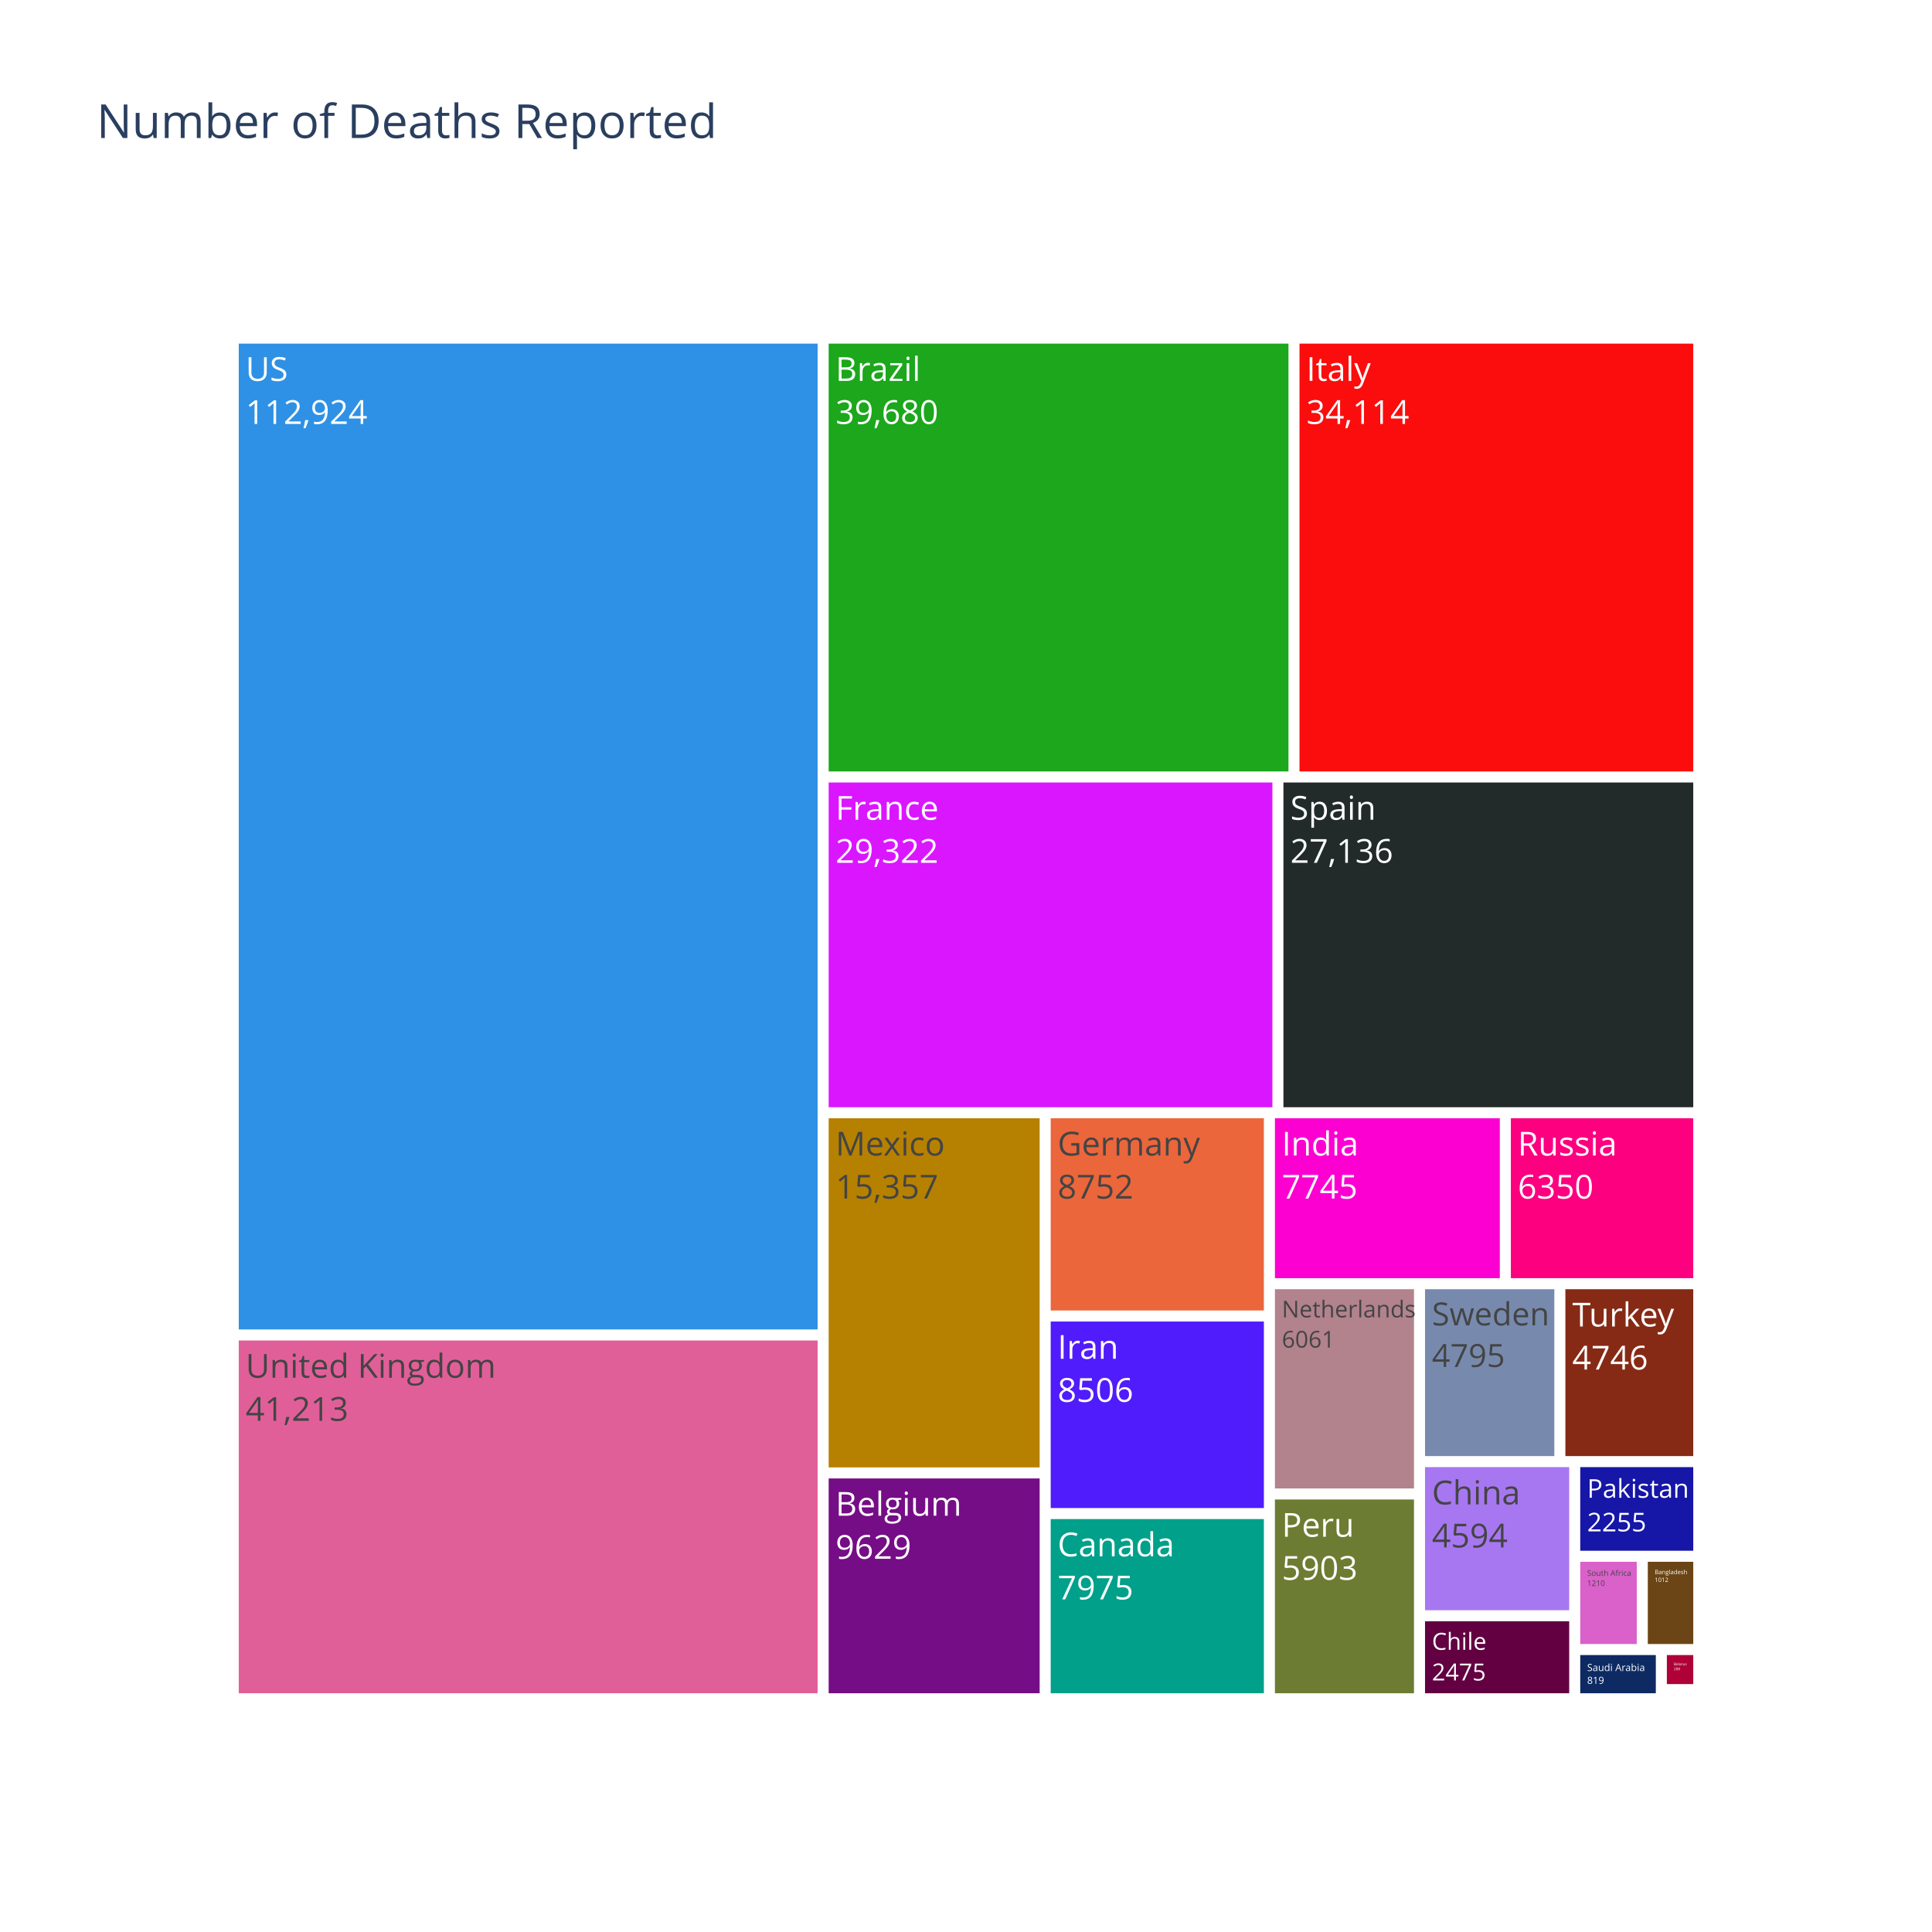
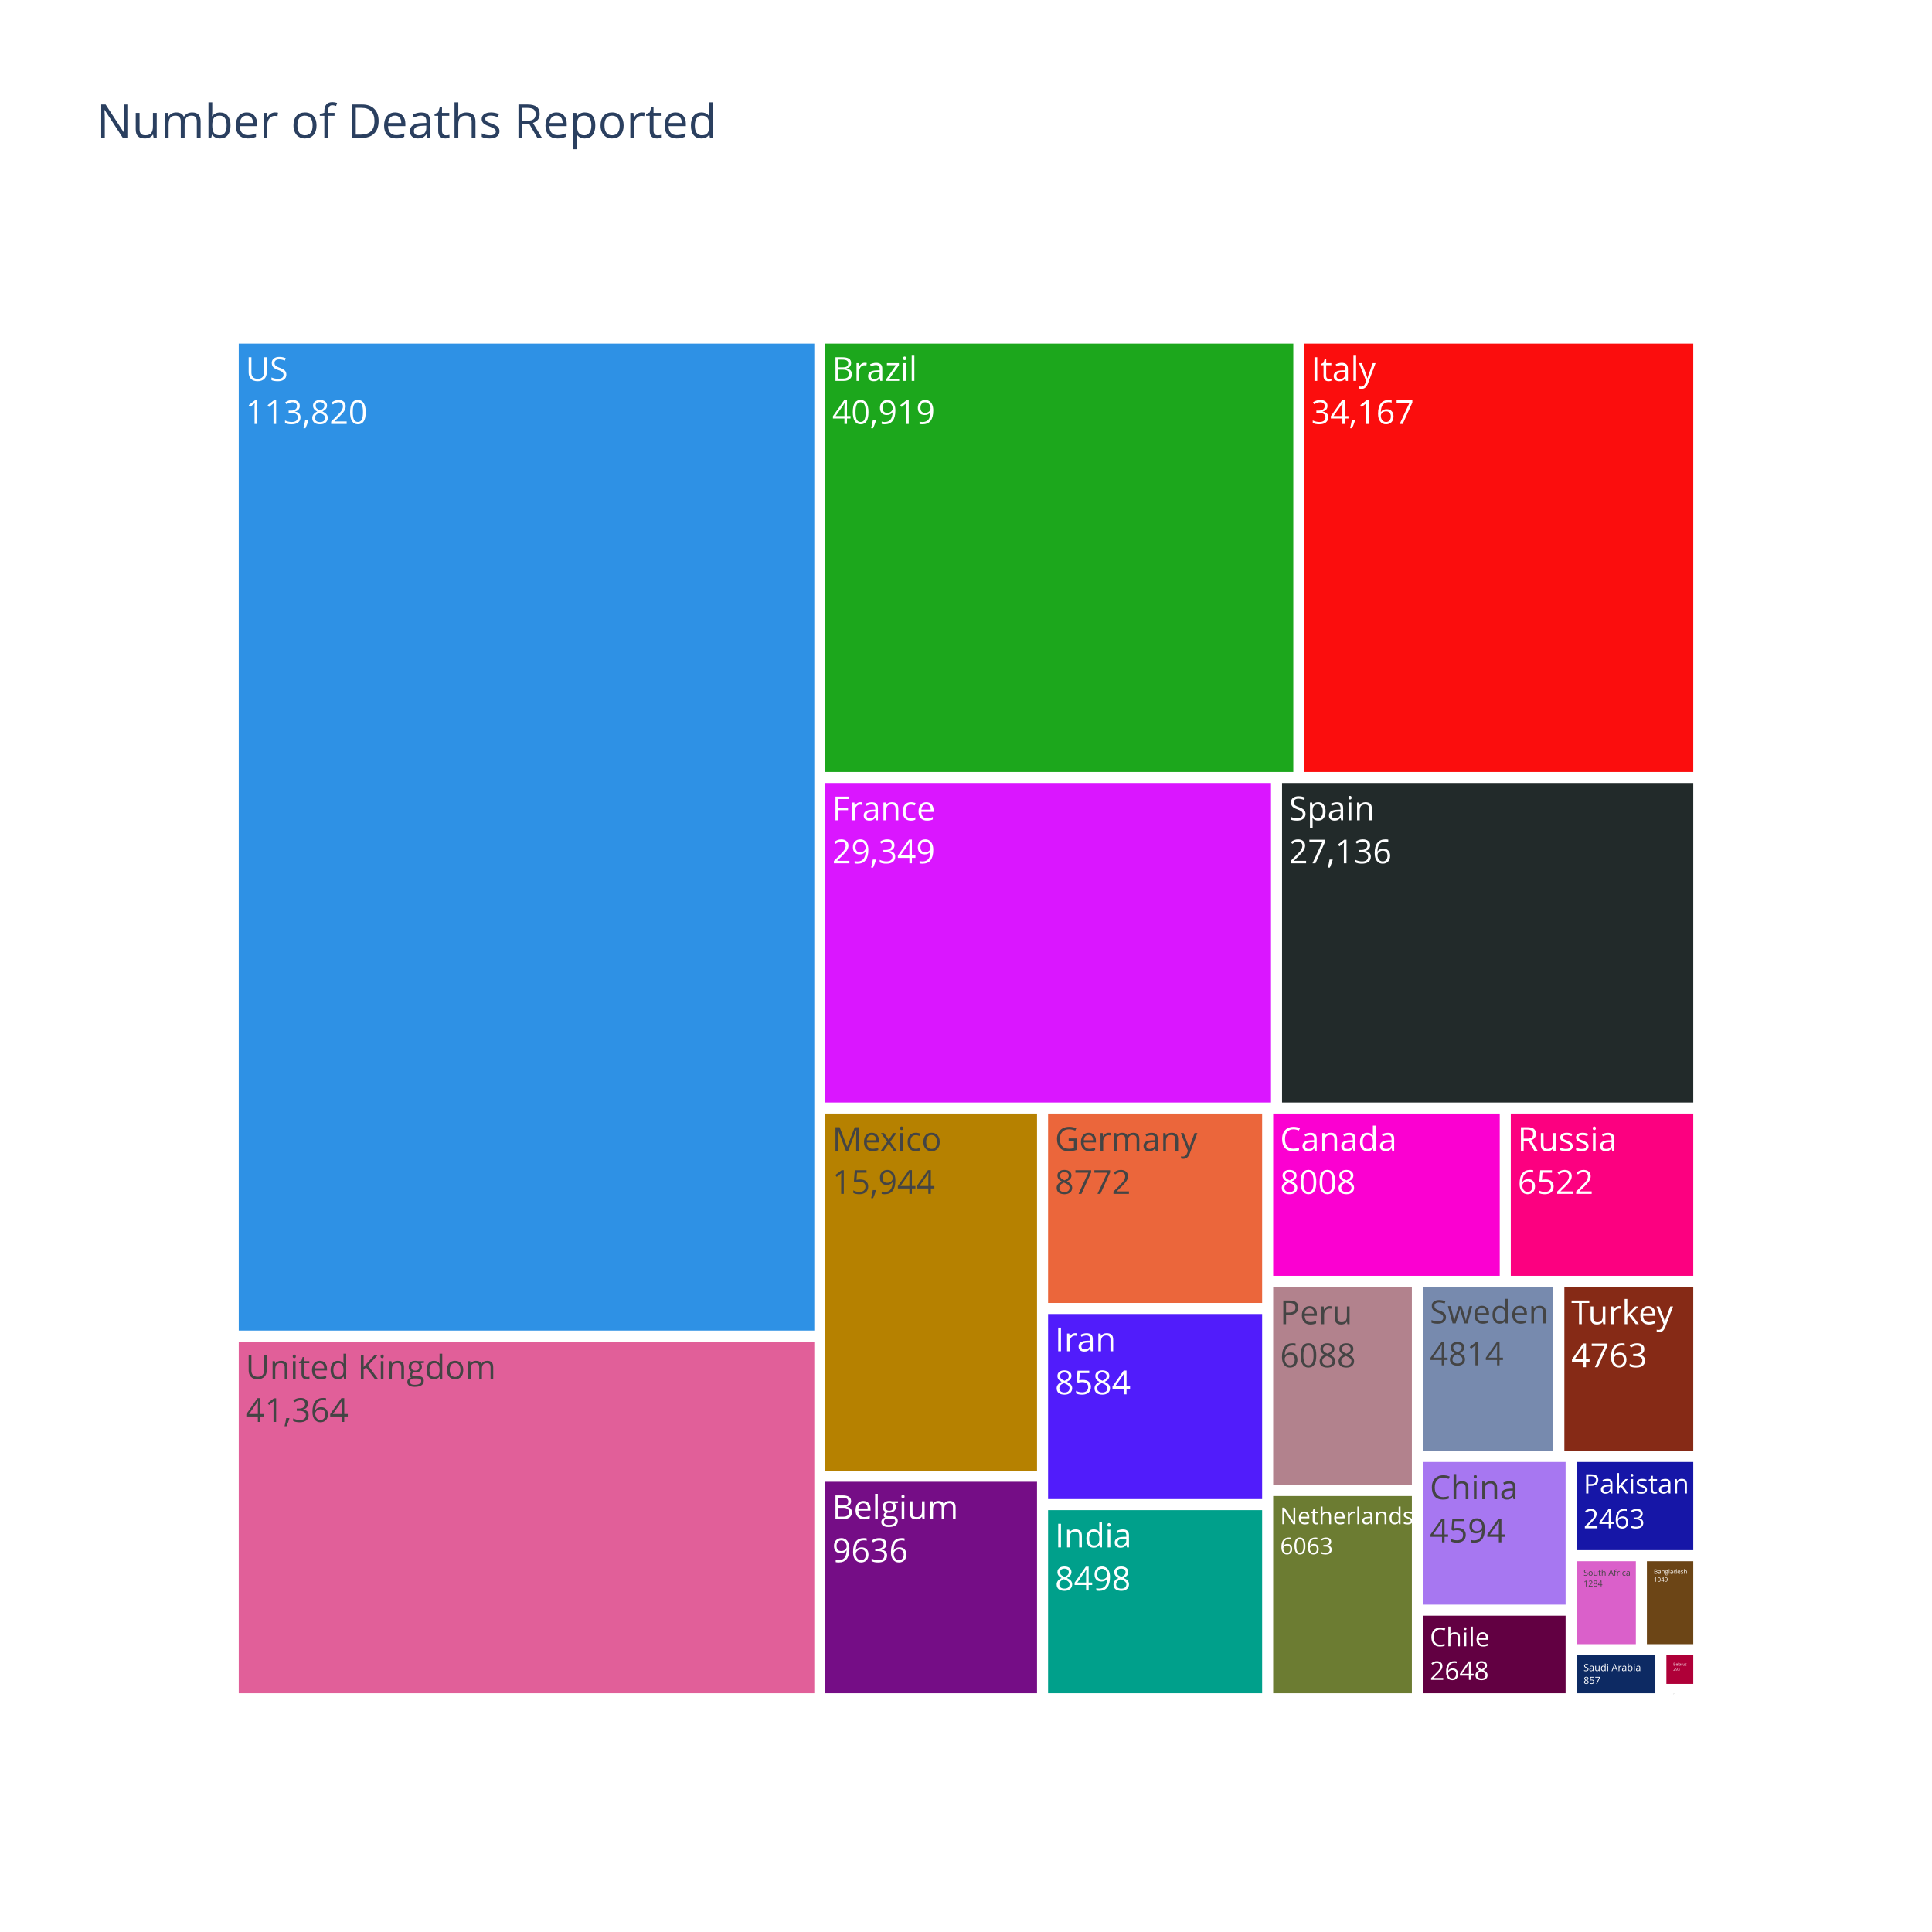
<svg xmlns="http://www.w3.org/2000/svg" class="main-svg" width="700" height="700" style="" viewBox="0 0 700 700">
  <rect x="0" y="0" width="700" height="700" style="fill: rgb(255, 255, 255); fill-opacity: 1;" />
-   <defs id="defs-a65e1d">
+   <defs id="defs-dd1f3d">
    <g class="clips" />
    <g class="gradients" />
  </defs>
  <g class="bglayer" />
  <g class="layer-below">
    <g class="imagelayer" />
    <g class="shapelayer" />
  </g>
  <g class="cartesianlayer" />
  <g class="polarlayer" />
  <g class="ternarylayer" />
  <g class="geolayer" />
  <g class="funnelarealayer" />
  <g class="pielayer" />
  <g class="treemaplayer">
    <g class="trace treemap" style="opacity: 1;">
      <g class="slice cursor-pointer">
        <path class="surface" d="M80,100L620,100L620,620L80,620Z" style="pointer-events: all; stroke-width: 0; fill: rgb(0, 0, 0); fill-opacity: 0; stroke: rgb(0, 0, 0); stroke-opacity: 0; opacity: 0;" />
        <g class="slicetext">
          <text data-notex="1" class="slicetext" text-anchor="start" x="0" y="0" style="font-family: 'Open Sans', verdana, arial, sans-serif; font-size: 12px; fill: rgb(42, 63, 95); fill-opacity: 1; white-space: pre;" transform="translate(86,114)"> </text>
        </g>
      </g>
      <g class="slice cursor-pointer">
-         <path class="surface" d="M86,124L296.74,124L296.74,482.182L86,482.182Z" style="pointer-events: all; stroke-width: 1; fill: rgb(46, 145, 229); fill-opacity: 1; stroke: rgb(255, 255, 255); stroke-opacity: 1; opacity: 1;" />
+         <path class="surface" d="M86,124L295.54,124L295.54,482.592L86,482.592Z" style="pointer-events: all; stroke-width: 1; fill: rgb(46, 145, 229); fill-opacity: 1; stroke: rgb(255, 255, 255); stroke-opacity: 1; opacity: 1;" />
        <g class="slicetext">
          <text data-notex="1" class="slicetext" text-anchor="start" x="0" y="0" style="font-family: 'Open Sans', verdana, arial, sans-serif; font-size: 12px; fill: rgb(255, 255, 255); fill-opacity: 1; white-space: pre;" transform="translate(89,138)">
            <tspan class="line" dy="0em" x="0" y="0">US</tspan>
-             <tspan class="line" dy="1.3em" x="0" y="0">112,924</tspan>
-           </text>
-         </g>
-       </g>
-       <g class="slice cursor-pointer">
-         <path class="surface" d="M86,485.182L296.74,485.182L296.74,614L86,614Z" style="pointer-events: all; stroke-width: 1; fill: rgb(225, 95, 153); fill-opacity: 1; stroke: rgb(255, 255, 255); stroke-opacity: 1; opacity: 1;" />
-         <g class="slicetext">
-           <text data-notex="1" class="slicetext" text-anchor="start" x="0" y="0" style="font-family: 'Open Sans', verdana, arial, sans-serif; font-size: 12px; fill: rgb(68, 68, 68); fill-opacity: 1; white-space: pre;" transform="translate(89,499.1821)">
+             <tspan class="line" dy="1.3em" x="0" y="0">113,820</tspan>
+           </text>
+         </g>
+       </g>
+       <g class="slice cursor-pointer">
+         <path class="surface" d="M86,485.592L295.54,485.592L295.54,614L86,614Z" style="pointer-events: all; stroke-width: 1; fill: rgb(225, 95, 153); fill-opacity: 1; stroke: rgb(255, 255, 255); stroke-opacity: 1; opacity: 1;" />
+         <g class="slicetext">
+           <text data-notex="1" class="slicetext" text-anchor="start" x="0" y="0" style="font-family: 'Open Sans', verdana, arial, sans-serif; font-size: 12px; fill: rgb(68, 68, 68); fill-opacity: 1; white-space: pre;" transform="translate(89,499.5918)">
            <tspan class="line" dy="0em" x="0" y="0">United Kingdom</tspan>
-             <tspan class="line" dy="1.3em" x="0" y="0">41,213</tspan>
-           </text>
-         </g>
-       </g>
-       <g class="slice cursor-pointer">
-         <path class="surface" d="M299.74,124L467.335,124L467.335,280.012L299.74,280.012Z" style="pointer-events: all; stroke-width: 1; fill: rgb(28, 167, 28); fill-opacity: 1; stroke: rgb(255, 255, 255); stroke-opacity: 1; opacity: 1;" />
-         <g class="slicetext">
-           <text data-notex="1" class="slicetext" text-anchor="start" x="0" y="0" style="font-family: 'Open Sans', verdana, arial, sans-serif; font-size: 12px; fill: rgb(255, 255, 255); fill-opacity: 1; white-space: pre;" transform="translate(302.7398,138)">
+             <tspan class="line" dy="1.3em" x="0" y="0">41,364</tspan>
+           </text>
+         </g>
+       </g>
+       <g class="slice cursor-pointer">
+         <path class="surface" d="M298.54,124L469.089,124L469.089,280.201L298.54,280.201Z" style="pointer-events: all; stroke-width: 1; fill: rgb(28, 167, 28); fill-opacity: 1; stroke: rgb(255, 255, 255); stroke-opacity: 1; opacity: 1;" />
+         <g class="slicetext">
+           <text data-notex="1" class="slicetext" text-anchor="start" x="0" y="0" style="font-family: 'Open Sans', verdana, arial, sans-serif; font-size: 12px; fill: rgb(255, 255, 255); fill-opacity: 1; white-space: pre;" transform="translate(301.5402,138)">
            <tspan class="line" dy="0em" x="0" y="0">Brazil</tspan>
-             <tspan class="line" dy="1.3em" x="0" y="0">39,680</tspan>
-           </text>
-         </g>
-       </g>
-       <g class="slice cursor-pointer">
-         <path class="surface" d="M470.335,124L614,124L614,280.012L470.335,280.012Z" style="pointer-events: all; stroke-width: 1; fill: rgb(251, 13, 13); fill-opacity: 1; stroke: rgb(255, 255, 255); stroke-opacity: 1; opacity: 1;" />
-         <g class="slicetext">
-           <text data-notex="1" class="slicetext" text-anchor="start" x="0" y="0" style="font-family: 'Open Sans', verdana, arial, sans-serif; font-size: 12px; fill: rgb(255, 255, 255); fill-opacity: 1; white-space: pre;" transform="translate(473.3348,138)">
+             <tspan class="line" dy="1.3em" x="0" y="0">40,919</tspan>
+           </text>
+         </g>
+       </g>
+       <g class="slice cursor-pointer">
+         <path class="surface" d="M472.089,124L614,124L614,280.201L472.089,280.201Z" style="pointer-events: all; stroke-width: 1; fill: rgb(251, 13, 13); fill-opacity: 1; stroke: rgb(255, 255, 255); stroke-opacity: 1; opacity: 1;" />
+         <g class="slicetext">
+           <text data-notex="1" class="slicetext" text-anchor="start" x="0" y="0" style="font-family: 'Open Sans', verdana, arial, sans-serif; font-size: 12px; fill: rgb(255, 255, 255); fill-opacity: 1; white-space: pre;" transform="translate(475.0886,138)">
            <tspan class="line" dy="0em" x="0" y="0">Italy</tspan>
-             <tspan class="line" dy="1.3em" x="0" y="0">34,114</tspan>
-           </text>
-         </g>
-       </g>
-       <g class="slice cursor-pointer">
-         <path class="surface" d="M299.74,283.012L461.512,283.012L461.512,401.669L299.74,401.669Z" style="pointer-events: all; stroke-width: 1; fill: rgb(218, 22, 255); fill-opacity: 1; stroke: rgb(255, 255, 255); stroke-opacity: 1; opacity: 1;" />
-         <g class="slicetext">
-           <text data-notex="1" class="slicetext" text-anchor="start" x="0" y="0" style="font-family: 'Open Sans', verdana, arial, sans-serif; font-size: 12px; fill: rgb(255, 255, 255); fill-opacity: 1; white-space: pre;" transform="translate(302.7398,297.0124)">
+             <tspan class="line" dy="1.3em" x="0" y="0">34,167</tspan>
+           </text>
+         </g>
+       </g>
+       <g class="slice cursor-pointer">
+         <path class="surface" d="M298.54,283.201L461.009,283.201L461.009,399.963L298.54,399.963Z" style="pointer-events: all; stroke-width: 1; fill: rgb(218, 22, 255); fill-opacity: 1; stroke: rgb(255, 255, 255); stroke-opacity: 1; opacity: 1;" />
+         <g class="slicetext">
+           <text data-notex="1" class="slicetext" text-anchor="start" x="0" y="0" style="font-family: 'Open Sans', verdana, arial, sans-serif; font-size: 12px; fill: rgb(255, 255, 255); fill-opacity: 1; white-space: pre;" transform="translate(301.5402,297.2009)">
            <tspan class="line" dy="0em" x="0" y="0">France</tspan>
-             <tspan class="line" dy="1.3em" x="0" y="0">29,322</tspan>
-           </text>
-         </g>
-       </g>
-       <g class="slice cursor-pointer">
-         <path class="surface" d="M464.512,283.012L614,283.012L614,401.669L464.512,401.669Z" style="pointer-events: all; stroke-width: 1; fill: rgb(34, 42, 42); fill-opacity: 1; stroke: rgb(255, 255, 255); stroke-opacity: 1; opacity: 1;" />
-         <g class="slicetext">
-           <text data-notex="1" class="slicetext" text-anchor="start" x="0" y="0" style="font-family: 'Open Sans', verdana, arial, sans-serif; font-size: 12px; fill: rgb(255, 255, 255); fill-opacity: 1; white-space: pre;" transform="translate(467.5119,297.0124)">
+             <tspan class="line" dy="1.3em" x="0" y="0">29,349</tspan>
+           </text>
+         </g>
+       </g>
+       <g class="slice cursor-pointer">
+         <path class="surface" d="M464.009,283.201L614,283.201L614,399.963L464.009,399.963Z" style="pointer-events: all; stroke-width: 1; fill: rgb(34, 42, 42); fill-opacity: 1; stroke: rgb(255, 255, 255); stroke-opacity: 1; opacity: 1;" />
+         <g class="slicetext">
+           <text data-notex="1" class="slicetext" text-anchor="start" x="0" y="0" style="font-family: 'Open Sans', verdana, arial, sans-serif; font-size: 12px; fill: rgb(255, 255, 255); fill-opacity: 1; white-space: pre;" transform="translate(467.0085,297.2009)">
            <tspan class="line" dy="0em" x="0" y="0">Spain</tspan>
            <tspan class="line" dy="1.3em" x="0" y="0">27,136</tspan>
          </text>
        </g>
      </g>
      <g class="slice cursor-pointer">
-         <path class="surface" d="M299.74,404.669L377.187,404.669L377.187,532.173L299.74,532.173Z" style="pointer-events: all; stroke-width: 1; fill: rgb(182, 129, 0); fill-opacity: 1; stroke: rgb(255, 255, 255); stroke-opacity: 1; opacity: 1;" />
-         <g class="slicetext">
-           <text data-notex="1" class="slicetext" text-anchor="start" x="0" y="0" style="font-family: 'Open Sans', verdana, arial, sans-serif; font-size: 12px; fill: rgb(68, 68, 68); fill-opacity: 1; white-space: pre;" transform="translate(302.7398,418.6689)">
+         <path class="surface" d="M298.54,402.963L376.236,402.963L376.236,533.372L298.54,533.372Z" style="pointer-events: all; stroke-width: 1; fill: rgb(182, 129, 0); fill-opacity: 1; stroke: rgb(255, 255, 255); stroke-opacity: 1; opacity: 1;" />
+         <g class="slicetext">
+           <text data-notex="1" class="slicetext" text-anchor="start" x="0" y="0" style="font-family: 'Open Sans', verdana, arial, sans-serif; font-size: 12px; fill: rgb(68, 68, 68); fill-opacity: 1; white-space: pre;" transform="translate(301.5402,416.9631)">
            <tspan class="line" dy="0em" x="0" y="0">Mexico</tspan>
-             <tspan class="line" dy="1.3em" x="0" y="0">15,357</tspan>
-           </text>
-         </g>
-       </g>
-       <g class="slice cursor-pointer">
-         <path class="surface" d="M299.74,535.173L377.187,535.173L377.187,614L299.74,614Z" style="pointer-events: all; stroke-width: 1; fill: rgb(117, 13, 134); fill-opacity: 1; stroke: rgb(255, 255, 255); stroke-opacity: 1; opacity: 1;" />
-         <g class="slicetext">
-           <text data-notex="1" class="slicetext" text-anchor="start" x="0" y="0" style="font-family: 'Open Sans', verdana, arial, sans-serif; font-size: 12px; fill: rgb(255, 255, 255); fill-opacity: 1; white-space: pre;" transform="translate(302.7398,549.1727)">
+             <tspan class="line" dy="1.3em" x="0" y="0">15,944</tspan>
+           </text>
+         </g>
+       </g>
+       <g class="slice cursor-pointer">
+         <path class="surface" d="M298.54,536.372L376.236,536.372L376.236,614L298.54,614Z" style="pointer-events: all; stroke-width: 1; fill: rgb(117, 13, 134); fill-opacity: 1; stroke: rgb(255, 255, 255); stroke-opacity: 1; opacity: 1;" />
+         <g class="slicetext">
+           <text data-notex="1" class="slicetext" text-anchor="start" x="0" y="0" style="font-family: 'Open Sans', verdana, arial, sans-serif; font-size: 12px; fill: rgb(255, 255, 255); fill-opacity: 1; white-space: pre;" transform="translate(301.5402,550.3722)">
            <tspan class="line" dy="0em" x="0" y="0">Belgium</tspan>
-             <tspan class="line" dy="1.3em" x="0" y="0">9629</tspan>
-           </text>
-         </g>
-       </g>
-       <g class="slice cursor-pointer">
-         <path class="surface" d="M380.187,404.669L458.429,404.669L458.429,475.315L380.187,475.315Z" style="pointer-events: all; stroke-width: 1; fill: rgb(235, 102, 59); fill-opacity: 1; stroke: rgb(255, 255, 255); stroke-opacity: 1; opacity: 1;" />
-         <g class="slicetext">
-           <text data-notex="1" class="slicetext" text-anchor="start" x="0" y="0" style="font-family: 'Open Sans', verdana, arial, sans-serif; font-size: 12px; fill: rgb(68, 68, 68); fill-opacity: 1; white-space: pre;" transform="translate(383.1866,418.6689)">
+             <tspan class="line" dy="1.3em" x="0" y="0">9636</tspan>
+           </text>
+         </g>
+       </g>
+       <g class="slice cursor-pointer">
+         <path class="surface" d="M379.236,402.963L457.797,402.963L457.797,472.584L379.236,472.584Z" style="pointer-events: all; stroke-width: 1; fill: rgb(235, 102, 59); fill-opacity: 1; stroke: rgb(255, 255, 255); stroke-opacity: 1; opacity: 1;" />
+         <g class="slicetext">
+           <text data-notex="1" class="slicetext" text-anchor="start" x="0" y="0" style="font-family: 'Open Sans', verdana, arial, sans-serif; font-size: 12px; fill: rgb(68, 68, 68); fill-opacity: 1; white-space: pre;" transform="translate(382.2364,416.9631)">
            <tspan class="line" dy="0em" x="0" y="0">Germany</tspan>
-             <tspan class="line" dy="1.3em" x="0" y="0">8752</tspan>
-           </text>
-         </g>
-       </g>
-       <g class="slice cursor-pointer">
-         <path class="surface" d="M380.187,478.315L458.429,478.315L458.429,546.892L380.187,546.892Z" style="pointer-events: all; stroke-width: 1; fill: rgb(81, 28, 251); fill-opacity: 1; stroke: rgb(255, 255, 255); stroke-opacity: 1; opacity: 1;" />
-         <g class="slicetext">
-           <text data-notex="1" class="slicetext" text-anchor="start" x="0" y="0" style="font-family: 'Open Sans', verdana, arial, sans-serif; font-size: 12px; fill: rgb(255, 255, 255); fill-opacity: 1; white-space: pre;" transform="translate(383.1866,492.3154)">
+             <tspan class="line" dy="1.3em" x="0" y="0">8772</tspan>
+           </text>
+         </g>
+       </g>
+       <g class="slice cursor-pointer">
+         <path class="surface" d="M379.236,475.584L457.797,475.584L457.797,543.648L379.236,543.648Z" style="pointer-events: all; stroke-width: 1; fill: rgb(81, 28, 251); fill-opacity: 1; stroke: rgb(255, 255, 255); stroke-opacity: 1; opacity: 1;" />
+         <g class="slicetext">
+           <text data-notex="1" class="slicetext" text-anchor="start" x="0" y="0" style="font-family: 'Open Sans', verdana, arial, sans-serif; font-size: 12px; fill: rgb(255, 255, 255); fill-opacity: 1; white-space: pre;" transform="translate(382.2364,489.5837)">
            <tspan class="line" dy="0em" x="0" y="0">Iran</tspan>
-             <tspan class="line" dy="1.3em" x="0" y="0">8506</tspan>
-           </text>
-         </g>
-       </g>
-       <g class="slice cursor-pointer">
-         <path class="surface" d="M380.187,549.892L458.429,549.892L458.429,614L380.187,614Z" style="pointer-events: all; stroke-width: 1; fill: rgb(0, 160, 139); fill-opacity: 1; stroke: rgb(255, 255, 255); stroke-opacity: 1; opacity: 1;" />
-         <g class="slicetext">
-           <text data-notex="1" class="slicetext" text-anchor="start" x="0" y="0" style="font-family: 'Open Sans', verdana, arial, sans-serif; font-size: 12px; fill: rgb(255, 255, 255); fill-opacity: 1; white-space: pre;" transform="translate(383.1866,563.8918)">
+             <tspan class="line" dy="1.3em" x="0" y="0">8584</tspan>
+           </text>
+         </g>
+       </g>
+       <g class="slice cursor-pointer">
+         <path class="surface" d="M379.236,546.648L457.797,546.648L457.797,614L379.236,614Z" style="pointer-events: all; stroke-width: 1; fill: rgb(0, 160, 139); fill-opacity: 1; stroke: rgb(255, 255, 255); stroke-opacity: 1; opacity: 1;" />
+         <g class="slicetext">
+           <text data-notex="1" class="slicetext" text-anchor="start" x="0" y="0" style="font-family: 'Open Sans', verdana, arial, sans-serif; font-size: 12px; fill: rgb(255, 255, 255); fill-opacity: 1; white-space: pre;" transform="translate(382.2364,560.6478)">
+             <tspan class="line" dy="0em" x="0" y="0">India</tspan>
+             <tspan class="line" dy="1.3em" x="0" y="0">8498</tspan>
+           </text>
+         </g>
+       </g>
+       <g class="slice cursor-pointer">
+         <path class="surface" d="M460.797,402.963L543.886,402.963L543.886,462.771L460.797,462.771Z" style="pointer-events: all; stroke-width: 1; fill: rgb(251, 0, 209); fill-opacity: 1; stroke: rgb(255, 255, 255); stroke-opacity: 1; opacity: 1;" />
+         <g class="slicetext">
+           <text data-notex="1" class="slicetext" text-anchor="start" x="0" y="0" style="font-family: 'Open Sans', verdana, arial, sans-serif; font-size: 12px; fill: rgb(255, 255, 255); fill-opacity: 1; white-space: pre;" transform="translate(463.797,416.9631)">
            <tspan class="line" dy="0em" x="0" y="0">Canada</tspan>
-             <tspan class="line" dy="1.3em" x="0" y="0">7975</tspan>
-           </text>
-         </g>
-       </g>
-       <g class="slice cursor-pointer">
-         <path class="surface" d="M461.429,404.669L543.913,404.669L543.913,463.607L461.429,463.607Z" style="pointer-events: all; stroke-width: 1; fill: rgb(251, 0, 209); fill-opacity: 1; stroke: rgb(255, 255, 255); stroke-opacity: 1; opacity: 1;" />
-         <g class="slicetext">
-           <text data-notex="1" class="slicetext" text-anchor="start" x="0" y="0" style="font-family: 'Open Sans', verdana, arial, sans-serif; font-size: 12px; fill: rgb(255, 255, 255); fill-opacity: 1; white-space: pre;" transform="translate(464.4286,418.6689)">
-             <tspan class="line" dy="0em" x="0" y="0">India</tspan>
-             <tspan class="line" dy="1.3em" x="0" y="0">7745</tspan>
-           </text>
-         </g>
-       </g>
-       <g class="slice cursor-pointer">
-         <path class="surface" d="M546.913,404.669L614,404.669L614,463.607L546.913,463.607Z" style="pointer-events: all; stroke-width: 1; fill: rgb(252, 0, 128); fill-opacity: 1; stroke: rgb(255, 255, 255); stroke-opacity: 1; opacity: 1;" />
-         <g class="slicetext">
-           <text data-notex="1" class="slicetext" text-anchor="start" x="0" y="0" style="font-family: 'Open Sans', verdana, arial, sans-serif; font-size: 12px; fill: rgb(255, 255, 255); fill-opacity: 1; white-space: pre;" transform="translate(549.9128,418.6689)">
+             <tspan class="line" dy="1.3em" x="0" y="0">8008</tspan>
+           </text>
+         </g>
+       </g>
+       <g class="slice cursor-pointer">
+         <path class="surface" d="M546.886,402.963L614,402.963L614,462.771L546.886,462.771Z" style="pointer-events: all; stroke-width: 1; fill: rgb(252, 0, 128); fill-opacity: 1; stroke: rgb(255, 255, 255); stroke-opacity: 1; opacity: 1;" />
+         <g class="slicetext">
+           <text data-notex="1" class="slicetext" text-anchor="start" x="0" y="0" style="font-family: 'Open Sans', verdana, arial, sans-serif; font-size: 12px; fill: rgb(255, 255, 255); fill-opacity: 1; white-space: pre;" transform="translate(549.886,416.9631)">
            <tspan class="line" dy="0em" x="0" y="0">Russia</tspan>
-             <tspan class="line" dy="1.3em" x="0" y="0">6350</tspan>
-           </text>
-         </g>
-       </g>
-       <g class="slice cursor-pointer">
-         <path class="surface" d="M461.429,466.607L512.813,466.607L512.813,539.797L461.429,539.797Z" style="pointer-events: all; stroke-width: 1; fill: rgb(178, 130, 141); fill-opacity: 1; stroke: rgb(255, 255, 255); stroke-opacity: 1; opacity: 1;" />
-         <g class="slicetext">
-           <text data-notex="1" class="slicetext" text-anchor="start" x="0" y="0" style="font-family: 'Open Sans', verdana, arial, sans-serif; font-size: 12px; fill: rgb(68, 68, 68); fill-opacity: 1; white-space: pre;" transform="translate(464.4286,477.3212)scale(0.7012579)">
+             <tspan class="line" dy="1.3em" x="0" y="0">6522</tspan>
+           </text>
+         </g>
+       </g>
+       <g class="slice cursor-pointer">
+         <path class="surface" d="M460.797,465.771L512.049,465.771L512.049,538.541L460.797,538.541Z" style="pointer-events: all; stroke-width: 1; fill: rgb(178, 130, 141); fill-opacity: 1; stroke: rgb(255, 255, 255); stroke-opacity: 1; opacity: 1;" />
+         <g class="slicetext">
+           <text data-notex="1" class="slicetext" text-anchor="start" x="0" y="0" style="font-family: 'Open Sans', verdana, arial, sans-serif; font-size: 12px; fill: rgb(68, 68, 68); fill-opacity: 1; white-space: pre;" transform="translate(463.797,479.7715)">
+             <tspan class="line" dy="0em" x="0" y="0">Peru</tspan>
+             <tspan class="line" dy="1.3em" x="0" y="0">6088</tspan>
+           </text>
+         </g>
+       </g>
+       <g class="slice cursor-pointer">
+         <path class="surface" d="M460.797,541.541L512.049,541.541L512.049,614L460.797,614Z" style="pointer-events: all; stroke-width: 1; fill: rgb(108, 124, 50); fill-opacity: 1; stroke: rgb(255, 255, 255); stroke-opacity: 1; opacity: 1;" />
+         <g class="slicetext">
+           <text data-notex="1" class="slicetext" text-anchor="start" x="0" y="0" style="font-family: 'Open Sans', verdana, arial, sans-serif; font-size: 12px; fill: rgb(255, 255, 255); fill-opacity: 1; white-space: pre;" transform="translate(463.797,552.2327)scale(0.6992172)">
            <tspan class="line" dy="0em" x="0" y="0">Netherlands</tspan>
-             <tspan class="line" dy="1.3em" x="0" y="0">6061</tspan>
-           </text>
-         </g>
-       </g>
-       <g class="slice cursor-pointer">
-         <path class="surface" d="M461.429,542.797L512.813,542.797L512.813,614L461.429,614Z" style="pointer-events: all; stroke-width: 1; fill: rgb(108, 124, 50); fill-opacity: 1; stroke: rgb(255, 255, 255); stroke-opacity: 1; opacity: 1;" />
-         <g class="slicetext">
-           <text data-notex="1" class="slicetext" text-anchor="start" x="0" y="0" style="font-family: 'Open Sans', verdana, arial, sans-serif; font-size: 12px; fill: rgb(255, 255, 255); fill-opacity: 1; white-space: pre;" transform="translate(464.4286,556.7968)">
-             <tspan class="line" dy="0em" x="0" y="0">Peru</tspan>
-             <tspan class="line" dy="1.3em" x="0" y="0">5903</tspan>
-           </text>
-         </g>
-       </g>
-       <g class="slice cursor-pointer">
-         <path class="surface" d="M515.813,466.607L563.666,466.607L563.666,528.068L515.813,528.068Z" style="pointer-events: all; stroke-width: 1; fill: rgb(119, 138, 174); fill-opacity: 1; stroke: rgb(255, 255, 255); stroke-opacity: 1; opacity: 1;" />
-         <g class="slicetext">
-           <text data-notex="1" class="slicetext" text-anchor="start" x="0" y="0" style="font-family: 'Open Sans', verdana, arial, sans-serif; font-size: 12px; fill: rgb(68, 68, 68); fill-opacity: 1; white-space: pre;" transform="translate(518.8131,480.2215)scale(0.9649169)">
+             <tspan class="line" dy="1.3em" x="0" y="0">6063</tspan>
+           </text>
+         </g>
+       </g>
+       <g class="slice cursor-pointer">
+         <path class="surface" d="M515.049,465.771L563.296,465.771L563.296,526.2L515.049,526.2Z" style="pointer-events: all; stroke-width: 1; fill: rgb(119, 138, 174); fill-opacity: 1; stroke: rgb(255, 255, 255); stroke-opacity: 1; opacity: 1;" />
+         <g class="slicetext">
+           <text data-notex="1" class="slicetext" text-anchor="start" x="0" y="0" style="font-family: 'Open Sans', verdana, arial, sans-serif; font-size: 12px; fill: rgb(68, 68, 68); fill-opacity: 1; white-space: pre;" transform="translate(518.0495,479.4853)scale(0.9739877)">
            <tspan class="line" dy="0em" x="0" y="0">Sweden</tspan>
-             <tspan class="line" dy="1.3em" x="0" y="0">4795</tspan>
-           </text>
-         </g>
-       </g>
-       <g class="slice cursor-pointer">
-         <path class="surface" d="M566.666,466.607L614,466.607L614,528.068L566.666,528.068Z" style="pointer-events: all; stroke-width: 1; fill: rgb(134, 42, 22); fill-opacity: 1; stroke: rgb(255, 255, 255); stroke-opacity: 1; opacity: 1;" />
-         <g class="slicetext">
-           <text data-notex="1" class="slicetext" text-anchor="start" x="0" y="0" style="font-family: 'Open Sans', verdana, arial, sans-serif; font-size: 12px; fill: rgb(255, 255, 255); fill-opacity: 1; white-space: pre;" transform="translate(569.6664,480.6074)">
+             <tspan class="line" dy="1.3em" x="0" y="0">4814</tspan>
+           </text>
+         </g>
+       </g>
+       <g class="slice cursor-pointer">
+         <path class="surface" d="M566.296,465.771L614,465.771L614,526.2L566.296,526.2Z" style="pointer-events: all; stroke-width: 1; fill: rgb(134, 42, 22); fill-opacity: 1; stroke: rgb(255, 255, 255); stroke-opacity: 1; opacity: 1;" />
+         <g class="slicetext">
+           <text data-notex="1" class="slicetext" text-anchor="start" x="0" y="0" style="font-family: 'Open Sans', verdana, arial, sans-serif; font-size: 12px; fill: rgb(255, 255, 255); fill-opacity: 1; white-space: pre;" transform="translate(569.2962,479.7715)">
            <tspan class="line" dy="0em" x="0" y="0">Turkey</tspan>
-             <tspan class="line" dy="1.3em" x="0" y="0">4746</tspan>
-           </text>
-         </g>
-       </g>
-       <g class="slice cursor-pointer">
-         <path class="surface" d="M515.813,531.068L569.051,531.068L569.051,583.914L515.813,583.914Z" style="pointer-events: all; stroke-width: 1; fill: rgb(167, 119, 241); fill-opacity: 1; stroke: rgb(255, 255, 255); stroke-opacity: 1; opacity: 1;" />
-         <g class="slicetext">
-           <text data-notex="1" class="slicetext" text-anchor="start" x="0" y="0" style="font-family: 'Open Sans', verdana, arial, sans-serif; font-size: 12px; fill: rgb(68, 68, 68); fill-opacity: 1; white-space: pre;" transform="translate(518.8131,545.0681)">
+             <tspan class="line" dy="1.3em" x="0" y="0">4763</tspan>
+           </text>
+         </g>
+       </g>
+       <g class="slice cursor-pointer">
+         <path class="surface" d="M515.049,529.2L567.743,529.2L567.743,581.896L515.049,581.896Z" style="pointer-events: all; stroke-width: 1; fill: rgb(167, 119, 241); fill-opacity: 1; stroke: rgb(255, 255, 255); stroke-opacity: 1; opacity: 1;" />
+         <g class="slicetext">
+           <text data-notex="1" class="slicetext" text-anchor="start" x="0" y="0" style="font-family: 'Open Sans', verdana, arial, sans-serif; font-size: 12px; fill: rgb(68, 68, 68); fill-opacity: 1; white-space: pre;" transform="translate(518.0495,543.1995)">
            <tspan class="line" dy="0em" x="0" y="0">China</tspan>
            <tspan class="line" dy="1.3em" x="0" y="0">4594</tspan>
          </text>
        </g>
      </g>
      <g class="slice cursor-pointer">
-         <path class="surface" d="M515.813,586.914L569.051,586.914L569.051,614L515.813,614Z" style="pointer-events: all; stroke-width: 1; fill: rgb(98, 0, 66); fill-opacity: 1; stroke: rgb(255, 255, 255); stroke-opacity: 1; opacity: 1;" />
-         <g class="slicetext">
-           <text data-notex="1" class="slicetext" text-anchor="start" x="0" y="0" style="font-family: 'Open Sans', verdana, arial, sans-serif; font-size: 12px; fill: rgb(255, 255, 255); fill-opacity: 1; white-space: pre;" transform="translate(518.8131,597.7472)scale(0.7121558)">
+         <path class="surface" d="M515.049,584.896L567.743,584.896L567.743,614L515.049,614Z" style="pointer-events: all; stroke-width: 1; fill: rgb(98, 0, 66); fill-opacity: 1; stroke: rgb(255, 255, 255); stroke-opacity: 1; opacity: 1;" />
+         <g class="slicetext">
+           <text data-notex="1" class="slicetext" text-anchor="start" x="0" y="0" style="font-family: 'Open Sans', verdana, arial, sans-serif; font-size: 12px; fill: rgb(255, 255, 255); fill-opacity: 1; white-space: pre;" transform="translate(518.0495,596.4794)scale(0.7802866)">
            <tspan class="line" dy="0em" x="0" y="0">Chile</tspan>
-             <tspan class="line" dy="1.3em" x="0" y="0">2475</tspan>
-           </text>
-         </g>
-       </g>
-       <g class="slice cursor-pointer">
-         <path class="surface" d="M572.051,531.068L614,531.068L614,562.365L572.051,562.365Z" style="pointer-events: all; stroke-width: 1; fill: rgb(22, 22, 167); fill-opacity: 1; stroke: rgb(255, 255, 255); stroke-opacity: 1; opacity: 1;" />
-         <g class="slicetext">
-           <text data-notex="1" class="slicetext" text-anchor="start" x="0" y="0" style="font-family: 'Open Sans', verdana, arial, sans-serif; font-size: 12px; fill: rgb(255, 255, 255); fill-opacity: 1; white-space: pre;" transform="translate(575.051,542.6588)scale(0.7809686)">
+             <tspan class="line" dy="1.3em" x="0" y="0">2648</tspan>
+           </text>
+         </g>
+       </g>
+       <g class="slice cursor-pointer">
+         <path class="surface" d="M570.743,529.2L614,529.2L614,562.152L570.743,562.152Z" style="pointer-events: all; stroke-width: 1; fill: rgb(22, 22, 167); fill-opacity: 1; stroke: rgb(255, 255, 255); stroke-opacity: 1; opacity: 1;" />
+         <g class="slicetext">
+           <text data-notex="1" class="slicetext" text-anchor="start" x="0" y="0" style="font-family: 'Open Sans', verdana, arial, sans-serif; font-size: 12px; fill: rgb(255, 255, 255); fill-opacity: 1; white-space: pre;" transform="translate(573.7428,541.1028)scale(0.8093904)">
            <tspan class="line" dy="0em" x="0" y="0">Pakistan</tspan>
-             <tspan class="line" dy="1.3em" x="0" y="0">2255</tspan>
-           </text>
-         </g>
-       </g>
-       <g class="slice cursor-pointer">
-         <path class="surface" d="M572.051,565.365L593.528,565.365L593.528,596.16L572.051,596.16Z" style="pointer-events: all; stroke-width: 1; fill: rgb(218, 96, 202); fill-opacity: 1; stroke: rgb(255, 255, 255); stroke-opacity: 1; opacity: 1;" />
-         <g class="slicetext">
-           <text data-notex="1" class="slicetext" text-anchor="start" x="0" y="0" style="font-family: 'Open Sans', verdana, arial, sans-serif; font-size: 12px; fill: rgb(68, 68, 68); fill-opacity: 1; white-space: pre;" transform="translate(575.051,570.956)scale(0.2355619)">
+             <tspan class="line" dy="1.3em" x="0" y="0">2463</tspan>
+           </text>
+         </g>
+       </g>
+       <g class="slice cursor-pointer">
+         <path class="surface" d="M570.743,565.152L593.201,565.152L593.201,596.206L570.743,596.206Z" style="pointer-events: all; stroke-width: 1; fill: rgb(218, 96, 202); fill-opacity: 1; stroke: rgb(255, 255, 255); stroke-opacity: 1; opacity: 1;" />
+         <g class="slicetext">
+           <text data-notex="1" class="slicetext" text-anchor="start" x="0" y="0" style="font-family: 'Open Sans', verdana, arial, sans-serif; font-size: 12px; fill: rgb(68, 68, 68); fill-opacity: 1; white-space: pre;" transform="translate(573.7428,570.9072)scale(0.2504956)">
            <tspan class="line" dy="0em" x="0" y="0">South Africa</tspan>
-             <tspan class="line" dy="1.3em" x="0" y="0">1210</tspan>
-           </text>
-         </g>
-       </g>
-       <g class="slice cursor-pointer">
-         <path class="surface" d="M596.528,565.365L614,565.365L614,596.16L596.528,596.16Z" style="pointer-events: all; stroke-width: 1; fill: rgb(108, 69, 22); fill-opacity: 1; stroke: rgb(255, 255, 255); stroke-opacity: 1; opacity: 1;" />
-         <g class="slicetext">
-           <text data-notex="1" class="slicetext" text-anchor="start" x="0" y="0" style="font-family: 'Open Sans', verdana, arial, sans-serif; font-size: 12px; fill: rgb(255, 255, 255); fill-opacity: 1; white-space: pre;" transform="translate(599.5282,570.3555)scale(0.18097)">
+             <tspan class="line" dy="1.3em" x="0" y="0">1284</tspan>
+           </text>
+         </g>
+       </g>
+       <g class="slice cursor-pointer">
+         <path class="surface" d="M596.201,565.152L614,565.152L614,596.206L596.201,596.206Z" style="pointer-events: all; stroke-width: 1; fill: rgb(108, 69, 22); fill-opacity: 1; stroke: rgb(255, 255, 255); stroke-opacity: 1; opacity: 1;" />
+         <g class="slicetext">
+           <text data-notex="1" class="slicetext" text-anchor="start" x="0" y="0" style="font-family: 'Open Sans', verdana, arial, sans-serif; font-size: 12px; fill: rgb(255, 255, 255); fill-opacity: 1; white-space: pre;" transform="translate(599.2011,570.1992)scale(0.1861302)">
            <tspan class="line" dy="0em" x="0" y="0">Bangladesh</tspan>
-             <tspan class="line" dy="1.3em" x="0" y="0">1012</tspan>
-           </text>
-         </g>
-       </g>
-       <g class="slice cursor-pointer">
-         <path class="surface" d="M572.051,599.16L600.435,599.16L600.435,614L572.051,614Z" style="pointer-events: all; stroke-width: 1; fill: rgb(13, 42, 99); fill-opacity: 1; stroke: rgb(255, 255, 255); stroke-opacity: 1; opacity: 1;" />
-         <g class="slicetext">
-           <text data-notex="1" class="slicetext" text-anchor="start" x="0" y="0" style="font-family: 'Open Sans', verdana, arial, sans-serif; font-size: 12px; fill: rgb(255, 255, 255); fill-opacity: 1; white-space: pre;" transform="translate(575.051,605.4439)scale(0.2985665)">
+             <tspan class="line" dy="1.3em" x="0" y="0">1049</tspan>
+           </text>
+         </g>
+       </g>
+       <g class="slice cursor-pointer">
+         <path class="surface" d="M570.743,599.206L600.263,599.206L600.263,614L570.743,614Z" style="pointer-events: all; stroke-width: 1; fill: rgb(13, 42, 99); fill-opacity: 1; stroke: rgb(255, 255, 255); stroke-opacity: 1; opacity: 1;" />
+         <g class="slicetext">
+           <text data-notex="1" class="slicetext" text-anchor="start" x="0" y="0" style="font-family: 'Open Sans', verdana, arial, sans-serif; font-size: 12px; fill: rgb(255, 255, 255); fill-opacity: 1; white-space: pre;" transform="translate(573.7428,605.4732)scale(0.2969887)">
            <tspan class="line" dy="0em" x="0" y="0">Saudi Arabia</tspan>
-             <tspan class="line" dy="1.3em" x="0" y="0">819</tspan>
-           </text>
-         </g>
-       </g>
-       <g class="slice cursor-pointer">
-         <path class="surface" d="M603.435,599.16L614,599.16L614,610.674L603.435,610.674Z" style="pointer-events: all; stroke-width: 1; fill: rgb(175, 0, 56); fill-opacity: 1; stroke: rgb(255, 255, 255); stroke-opacity: 1; opacity: 1;" />
-         <g class="slicetext">
-           <text data-notex="1" class="slicetext" text-anchor="start" x="0" y="0" style="font-family: 'Open Sans', verdana, arial, sans-serif; font-size: 12px; fill: rgb(255, 255, 255); fill-opacity: 1; white-space: pre;" transform="translate(606.4348,603.3938)scale(0.1122005)">
+             <tspan class="line" dy="1.3em" x="0" y="0">857</tspan>
+           </text>
+         </g>
+       </g>
+       <g class="slice cursor-pointer">
+         <path class="surface" d="M603.263,599.206L614,599.206L614,610.608L603.263,610.608Z" style="pointer-events: all; stroke-width: 1; fill: rgb(175, 0, 56); fill-opacity: 1; stroke: rgb(255, 255, 255); stroke-opacity: 1; opacity: 1;" />
+         <g class="slicetext">
+           <text data-notex="1" class="slicetext" text-anchor="start" x="0" y="0" style="font-family: 'Open Sans', verdana, arial, sans-serif; font-size: 12px; fill: rgb(255, 255, 255); fill-opacity: 1; white-space: pre;" transform="translate(606.2632,603.487)scale(0.1164183)">
            <tspan class="line" dy="0em" x="0" y="0">Belarus</tspan>
-             <tspan class="line" dy="1.3em" x="0" y="0">288</tspan>
-           </text>
-         </g>
-       </g>
-       <g class="slice cursor-pointer">
-         <path class="surface" d="M603.435,613.674L614,613.674L614,614L603.435,614Z" style="pointer-events: all; stroke-width: 1; fill: rgb(137, 193, 240); fill-opacity: 1; stroke: rgb(255, 255, 255); stroke-opacity: 1; opacity: 1;" />
-         <g class="slicetext">
-           <text data-notex="1" class="slicetext" text-anchor="start" x="0" y="0" style="font-family: 'Open Sans', verdana, arial, sans-serif; font-size: 12px; fill: rgb(68, 68, 68); fill-opacity: 1; white-space: pre;" transform="translate(606.4348,613.795)scale(0.01101578)">
+             <tspan class="line" dy="1.3em" x="0" y="0">293</tspan>
+           </text>
+         </g>
+       </g>
+       <g class="slice cursor-pointer">
+         <path class="surface" d="M603.263,613.608L614,613.608L614,614L603.263,614Z" style="pointer-events: all; stroke-width: 1; fill: rgb(137, 193, 240); fill-opacity: 1; stroke: rgb(255, 255, 255); stroke-opacity: 1; opacity: 1;" />
+         <g class="slicetext">
+           <text data-notex="1" class="slicetext" text-anchor="start" x="0" y="0" style="font-family: 'Open Sans', verdana, arial, sans-serif; font-size: 12px; fill: rgb(68, 68, 68); fill-opacity: 1; white-space: pre;" transform="translate(606.2632,613.7539)scale(0.01322579)">
            <tspan class="line" dy="0em" x="0" y="0">Qatar</tspan>
-             <tspan class="line" dy="1.3em" x="0" y="0">66</tspan>
+             <tspan class="line" dy="1.3em" x="0" y="0">69</tspan>
          </text>
        </g>
      </g>
    </g>
  </g>
  <g class="sunburstlayer" />
  <g class="glimages" />
-   <defs id="topdefs-a65e1d">
+   <defs id="topdefs-dd1f3d">
    <g class="clips" />
  </defs>
  <g class="layer-above">
    <g class="imagelayer" />
    <g class="shapelayer" />
  </g>
  <g class="infolayer">
    <g class="g-gtitle">
      <text class="gtitle" x="35" y="50" text-anchor="start" dy="0em" style="font-family: 'Open Sans', verdana, arial, sans-serif; font-size: 17px; fill: rgb(42, 63, 95); opacity: 1; font-weight: normal; white-space: pre;">Number of Deaths Reported</text>
    </g>
  </g>
</svg>
